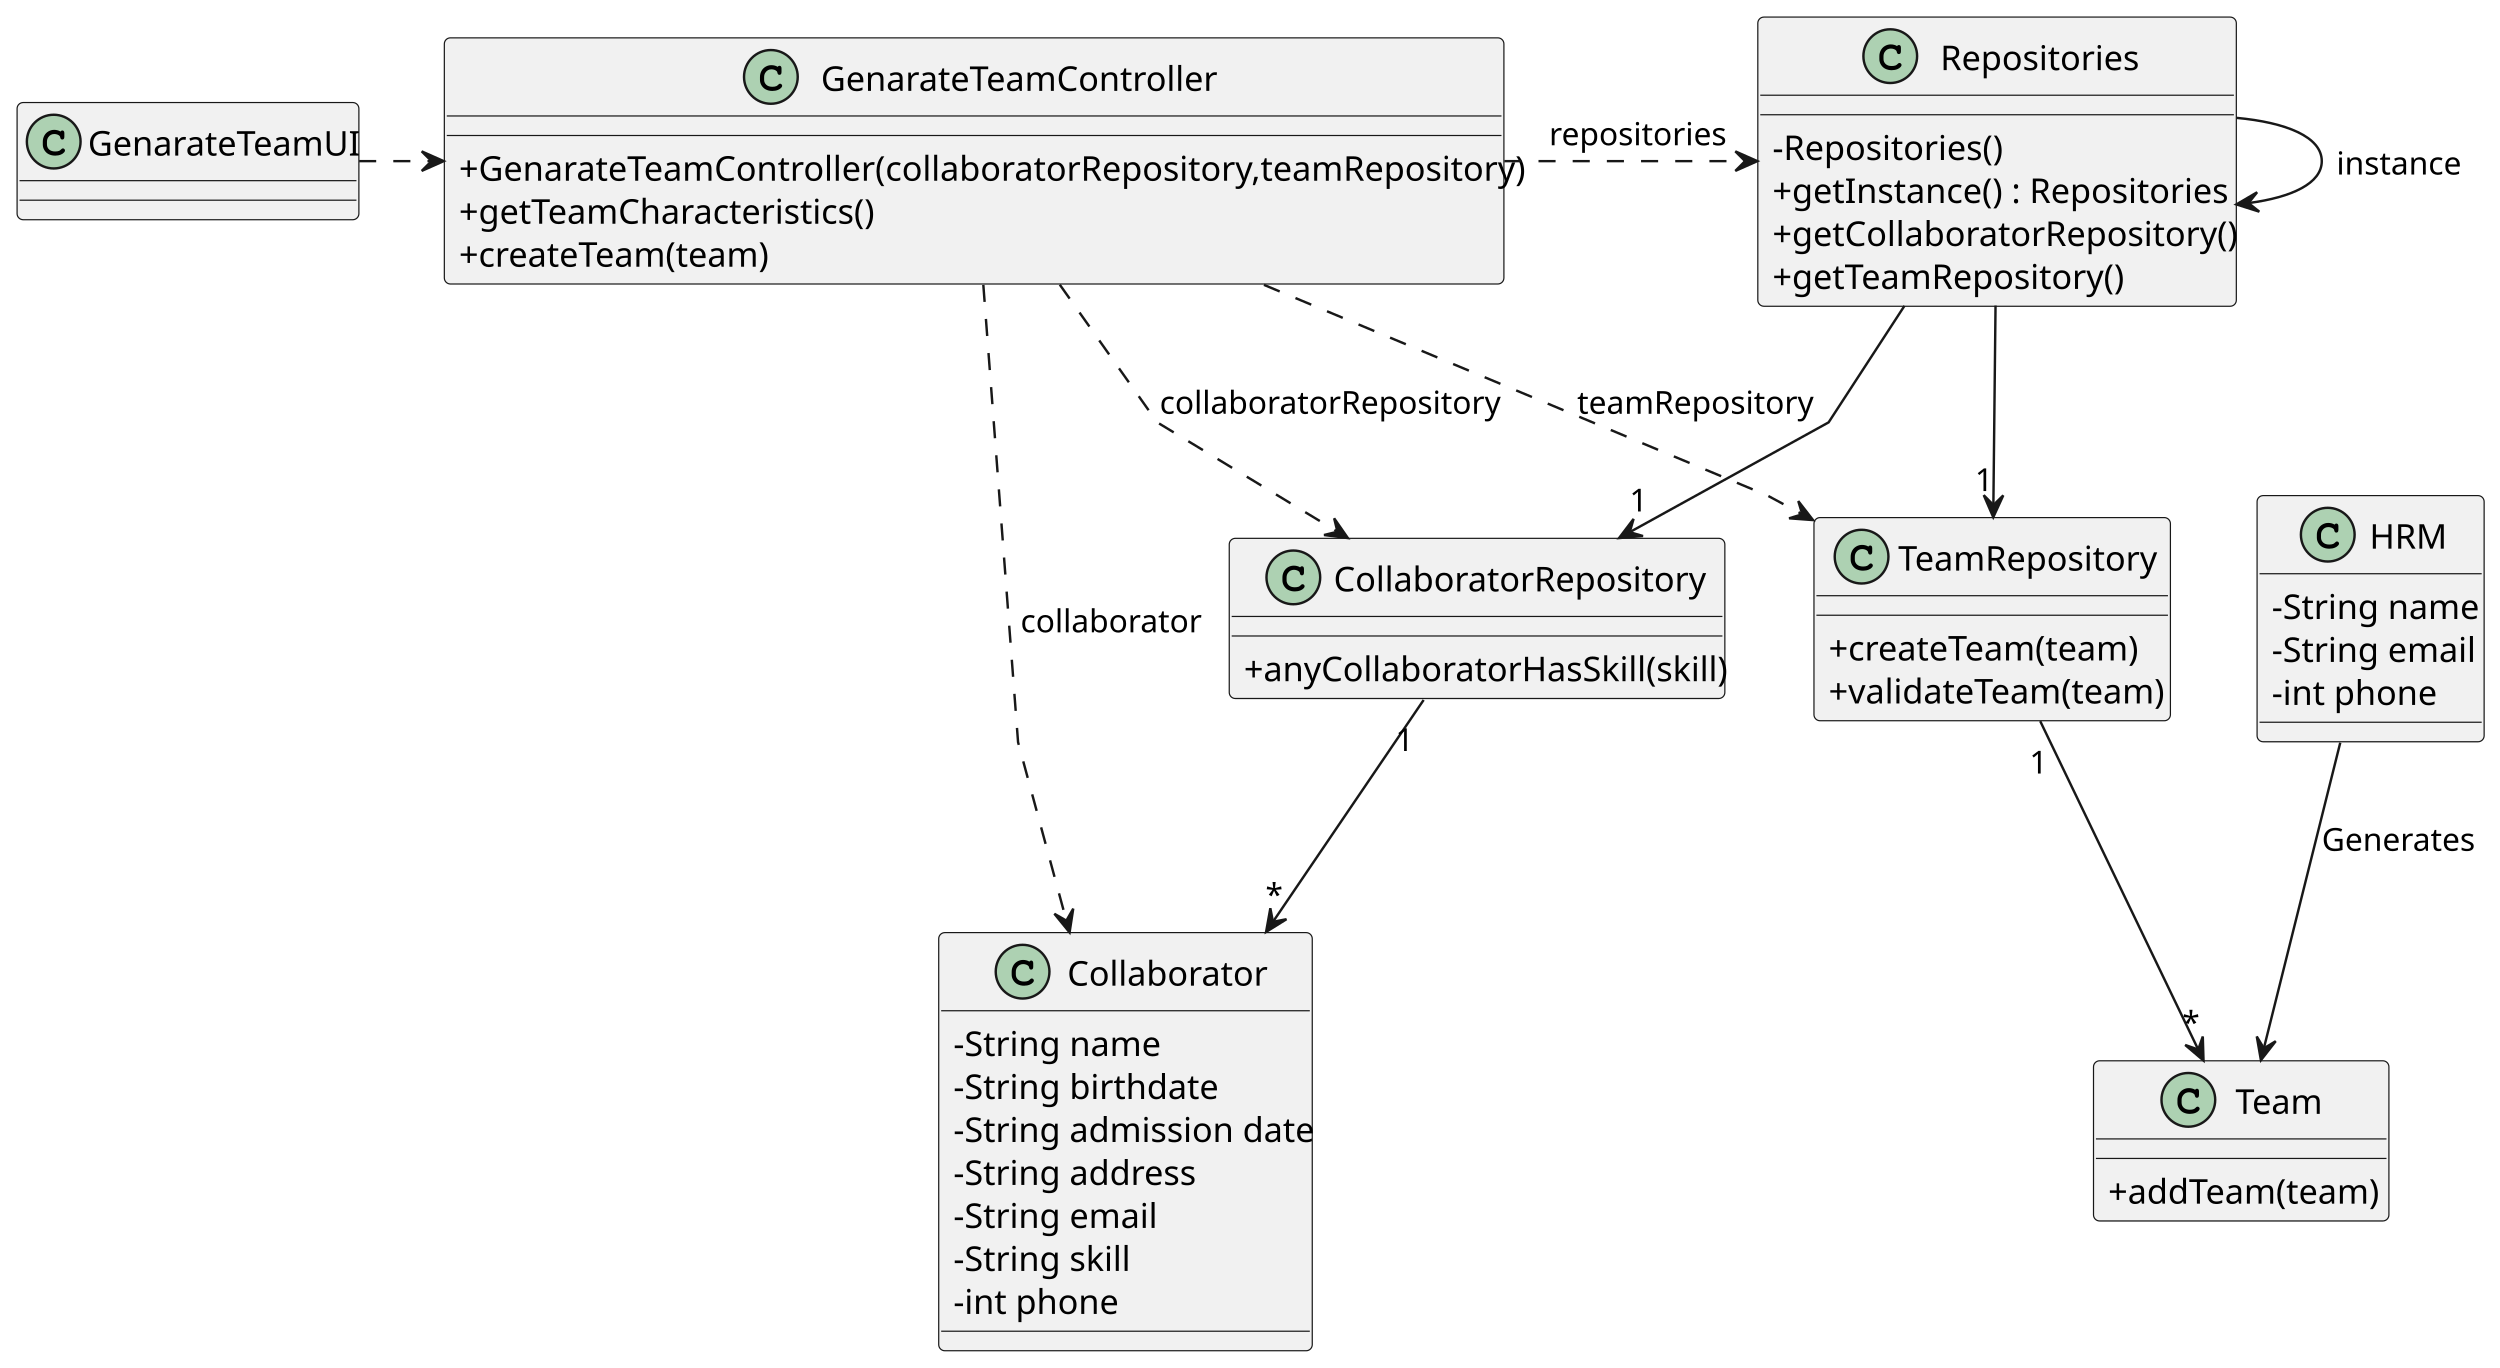
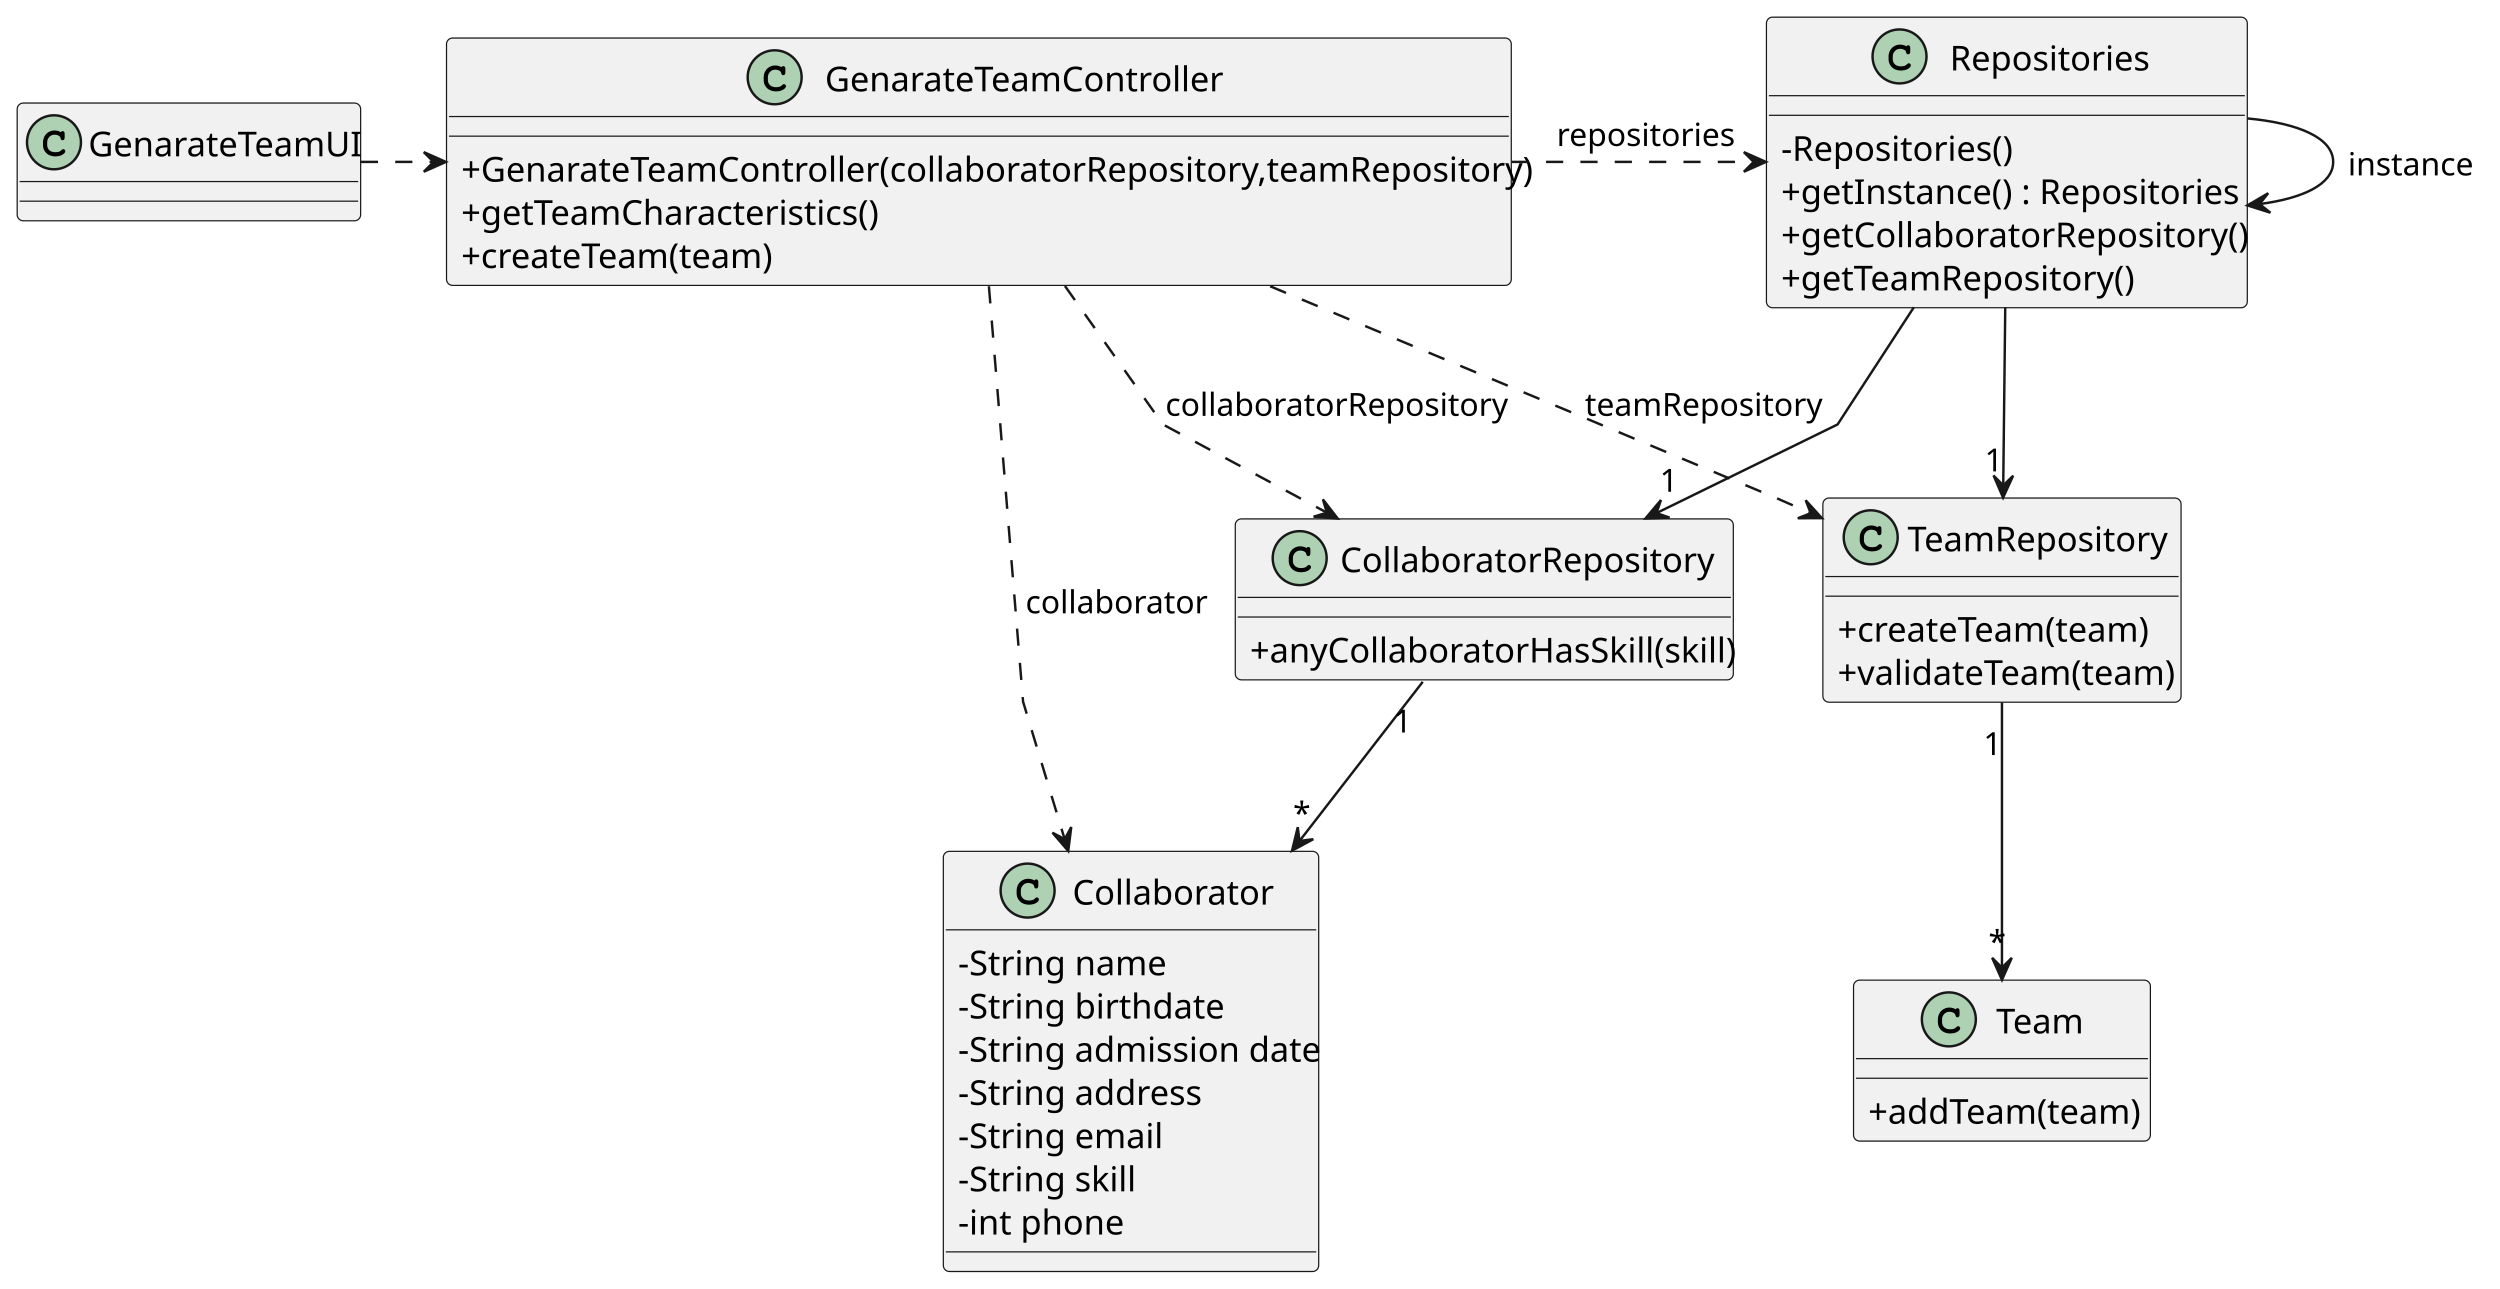
- <svg xmlns="http://www.w3.org/2000/svg" contentStyleType="text/css" height="560px" preserveAspectRatio="none" style="width:1024px;height:560px;background:#FFFFFF;" version="1.1" viewBox="0 0 1024 560" width="1024px" zoomAndPan="magnify">
+ <svg xmlns="http://www.w3.org/2000/svg" contentStyleType="text/css" height="525px" preserveAspectRatio="none" style="width:1019px;height:525px;background:#FFFFFF;" version="1.1" viewBox="0 0 1019 525" width="1019px" zoomAndPan="magnify">
  <defs />
  <g>
    <g id="elem_GenarateTeamUI">
      <rect codeLine="10" fill="#F1F1F1" height="48" id="GenarateTeamUI" rx="2.5" ry="2.5" style="stroke:#181818;stroke-width:0.5;" width="140" x="7" y="42" />
      <ellipse cx="22" cy="58" fill="#ADD1B2" rx="11" ry="11" style="stroke:#181818;stroke-width:1.0;" />
      <path d="M24.766,53.875 Q24.922,53.656 25.109,53.547 Q25.297,53.438 25.516,53.438 Q25.891,53.438 26.125,53.703 Q26.359,53.953 26.359,54.562 L26.359,56.016 Q26.359,56.625 26.125,56.891 Q25.891,57.156 25.516,57.156 Q25.172,57.156 24.969,56.953 Q24.766,56.766 24.656,56.25 Q24.609,55.891 24.422,55.703 Q24.094,55.328 23.484,55.109 Q22.875,54.891 22.25,54.891 Q21.484,54.891 20.844,55.219 Q20.219,55.547 19.719,56.297 Q19.234,57.047 19.234,58.078 L19.234,59.172 Q19.234,60.406 20.125,61.234 Q21.016,62.047 22.609,62.047 Q23.547,62.047 24.203,61.797 Q24.594,61.641 25.016,61.203 Q25.281,60.938 25.422,60.859 Q25.578,60.781 25.781,60.781 Q26.109,60.781 26.359,61.047 Q26.625,61.297 26.625,61.641 Q26.625,61.984 26.281,62.391 Q25.781,62.969 24.984,63.297 Q23.906,63.75 22.609,63.75 Q21.094,63.75 19.891,63.125 Q18.906,62.625 18.219,61.562 Q17.531,60.484 17.531,59.203 L17.531,58.047 Q17.531,56.719 18.141,55.578 Q18.766,54.422 19.859,53.812 Q20.953,53.188 22.188,53.188 Q22.922,53.188 23.562,53.359 Q24.219,53.516 24.766,53.875 Z " fill="#000000" />
      <text fill="#000000" font-family="sans-serif" font-size="14" lengthAdjust="spacing" textLength="108" x="36" y="63.728">GenarateTeamUI</text>
      <line style="stroke:#181818;stroke-width:0.5;" x1="8" x2="146" y1="74" y2="74" />
      <line style="stroke:#181818;stroke-width:0.5;" x1="8" x2="146" y1="82" y2="82" />
    </g>
    <g id="elem_GenarateTeamController">
      <rect codeLine="13" fill="#F1F1F1" height="100.828" id="GenarateTeamController" rx="2.5" ry="2.5" style="stroke:#181818;stroke-width:0.5;" width="434" x="182" y="15.5" />
      <ellipse cx="315.75" cy="31.5" fill="#ADD1B2" rx="11" ry="11" style="stroke:#181818;stroke-width:1.0;" />
      <path d="M318.516,27.375 Q318.672,27.156 318.859,27.047 Q319.047,26.938 319.266,26.938 Q319.641,26.938 319.875,27.203 Q320.109,27.453 320.109,28.062 L320.109,29.516 Q320.109,30.125 319.875,30.391 Q319.641,30.656 319.266,30.656 Q318.922,30.656 318.719,30.453 Q318.516,30.266 318.406,29.75 Q318.359,29.391 318.172,29.203 Q317.844,28.828 317.234,28.609 Q316.625,28.391 316,28.391 Q315.234,28.391 314.594,28.719 Q313.969,29.047 313.469,29.797 Q312.984,30.547 312.984,31.578 L312.984,32.672 Q312.984,33.906 313.875,34.734 Q314.766,35.547 316.359,35.547 Q317.297,35.547 317.953,35.297 Q318.344,35.141 318.766,34.703 Q319.031,34.438 319.172,34.359 Q319.328,34.281 319.531,34.281 Q319.859,34.281 320.109,34.547 Q320.375,34.797 320.375,35.141 Q320.375,35.484 320.031,35.891 Q319.531,36.469 318.734,36.797 Q317.656,37.25 316.359,37.25 Q314.844,37.25 313.641,36.625 Q312.656,36.125 311.969,35.062 Q311.281,33.984 311.281,32.703 L311.281,31.547 Q311.281,30.219 311.891,29.078 Q312.516,27.922 313.609,27.312 Q314.703,26.688 315.938,26.688 Q316.672,26.688 317.312,26.859 Q317.969,27.016 318.516,27.375 Z " fill="#000000" />
      <text fill="#000000" font-family="sans-serif" font-size="14" lengthAdjust="spacing" textLength="158" x="336.25" y="37.228">GenarateTeamController</text>
      <line style="stroke:#181818;stroke-width:0.5;" x1="183" x2="615" y1="47.5" y2="47.5" />
      <line style="stroke:#181818;stroke-width:0.5;" x1="183" x2="615" y1="55.5" y2="55.5" />
      <text fill="#000000" font-family="sans-serif" font-size="14" lengthAdjust="spacing" textLength="422" x="188" y="74.033">+GenarateTeamController(collaboratorRepository,teamRepository)</text>
      <text fill="#000000" font-family="sans-serif" font-size="14" lengthAdjust="spacing" textLength="168" x="188" y="91.643">+getTeamCharacteristics()</text>
      <text fill="#000000" font-family="sans-serif" font-size="14" lengthAdjust="spacing" textLength="125" x="188" y="109.252">+createTeam(team)</text>
    </g>
    <g id="elem_Repositories">
      <rect codeLine="20" fill="#F1F1F1" height="118.438" id="Repositories" rx="2.5" ry="2.5" style="stroke:#181818;stroke-width:0.5;" width="196" x="720" y="7" />
      <ellipse cx="774.25" cy="23" fill="#ADD1B2" rx="11" ry="11" style="stroke:#181818;stroke-width:1.0;" />
      <path d="M777.016,18.875 Q777.172,18.656 777.359,18.547 Q777.547,18.438 777.766,18.438 Q778.141,18.438 778.375,18.703 Q778.609,18.953 778.609,19.562 L778.609,21.016 Q778.609,21.625 778.375,21.891 Q778.141,22.156 777.766,22.156 Q777.422,22.156 777.219,21.953 Q777.016,21.766 776.906,21.25 Q776.859,20.891 776.672,20.703 Q776.344,20.328 775.734,20.109 Q775.125,19.891 774.5,19.891 Q773.734,19.891 773.094,20.219 Q772.469,20.547 771.969,21.297 Q771.484,22.047 771.484,23.078 L771.484,24.172 Q771.484,25.406 772.375,26.234 Q773.266,27.047 774.859,27.047 Q775.797,27.047 776.453,26.797 Q776.844,26.641 777.266,26.203 Q777.531,25.938 777.672,25.859 Q777.828,25.781 778.031,25.781 Q778.359,25.781 778.609,26.047 Q778.875,26.297 778.875,26.641 Q778.875,26.984 778.531,27.391 Q778.031,27.969 777.234,28.297 Q776.156,28.75 774.859,28.75 Q773.344,28.75 772.141,28.125 Q771.156,27.625 770.469,26.562 Q769.781,25.484 769.781,24.203 L769.781,23.047 Q769.781,21.719 770.391,20.578 Q771.016,19.422 772.109,18.812 Q773.203,18.188 774.438,18.188 Q775.172,18.188 775.812,18.359 Q776.469,18.516 777.016,18.875 Z " fill="#000000" />
      <text fill="#000000" font-family="sans-serif" font-size="14" lengthAdjust="spacing" textLength="79" x="794.75" y="28.729">Repositories</text>
      <line style="stroke:#181818;stroke-width:0.5;" x1="721" x2="915" y1="39" y2="39" />
      <line style="stroke:#181818;stroke-width:0.5;" x1="721" x2="915" y1="47" y2="47" />
      <text fill="#000000" font-family="sans-serif" font-size="14" lengthAdjust="spacing" textLength="94" x="726" y="65.533">-Repositories()</text>
      <text fill="#000000" font-family="sans-serif" font-size="14" lengthAdjust="spacing" textLength="182" x="726" y="83.143">+getInstance() : Repositories</text>
      <text fill="#000000" font-family="sans-serif" font-size="14" lengthAdjust="spacing" textLength="184" x="726" y="100.752">+getCollaboratorRepository()</text>
      <text fill="#000000" font-family="sans-serif" font-size="14" lengthAdjust="spacing" textLength="142" x="726" y="118.361">+getTeamRepository()</text>
    </g>
    <g id="elem_CollaboratorRepository">
-       <rect codeLine="27" fill="#F1F1F1" height="65.609" id="CollaboratorRepository" rx="2.5" ry="2.5" style="stroke:#181818;stroke-width:0.5;" width="203" x="503.5" y="220.5" />
-       <ellipse cx="529.75" cy="236.5" fill="#ADD1B2" rx="11" ry="11" style="stroke:#181818;stroke-width:1.0;" />
-       <path d="M532.516,232.375 Q532.672,232.156 532.859,232.047 Q533.047,231.938 533.266,231.938 Q533.641,231.938 533.875,232.203 Q534.109,232.453 534.109,233.062 L534.109,234.516 Q534.109,235.125 533.875,235.391 Q533.641,235.656 533.266,235.656 Q532.922,235.656 532.719,235.453 Q532.516,235.266 532.406,234.75 Q532.359,234.391 532.172,234.203 Q531.844,233.828 531.234,233.609 Q530.625,233.391 530,233.391 Q529.234,233.391 528.594,233.719 Q527.969,234.047 527.469,234.797 Q526.984,235.547 526.984,236.578 L526.984,237.672 Q526.984,238.906 527.875,239.734 Q528.766,240.547 530.359,240.547 Q531.297,240.547 531.953,240.297 Q532.344,240.141 532.766,239.703 Q533.031,239.438 533.172,239.359 Q533.328,239.281 533.531,239.281 Q533.859,239.281 534.109,239.547 Q534.375,239.797 534.375,240.141 Q534.375,240.484 534.031,240.891 Q533.531,241.469 532.734,241.797 Q531.656,242.25 530.359,242.25 Q528.844,242.25 527.641,241.625 Q526.656,241.125 525.969,240.062 Q525.281,238.984 525.281,237.703 L525.281,236.547 Q525.281,235.219 525.891,234.078 Q526.516,232.922 527.609,232.312 Q528.703,231.688 529.938,231.688 Q530.672,231.688 531.312,231.859 Q531.969,232.016 532.516,232.375 Z " fill="#000000" />
-       <text fill="#000000" font-family="sans-serif" font-size="14" lengthAdjust="spacing" textLength="146" x="546.25" y="242.228">CollaboratorRepository</text>
-       <line style="stroke:#181818;stroke-width:0.5;" x1="504.5" x2="705.5" y1="252.5" y2="252.5" />
-       <line style="stroke:#181818;stroke-width:0.5;" x1="504.5" x2="705.5" y1="260.5" y2="260.5" />
-       <text fill="#000000" font-family="sans-serif" font-size="14" lengthAdjust="spacing" textLength="191" x="509.5" y="279.033">+anyCollaboratorHasSkill(skill)</text>
+       <rect codeLine="27" fill="#F1F1F1" height="65.609" id="CollaboratorRepository" rx="2.5" ry="2.5" style="stroke:#181818;stroke-width:0.5;" width="203" x="503.5" y="211.5" />
+       <ellipse cx="529.75" cy="227.5" fill="#ADD1B2" rx="11" ry="11" style="stroke:#181818;stroke-width:1.0;" />
+       <path d="M532.516,223.375 Q532.672,223.156 532.859,223.047 Q533.047,222.938 533.266,222.938 Q533.641,222.938 533.875,223.203 Q534.109,223.453 534.109,224.062 L534.109,225.516 Q534.109,226.125 533.875,226.391 Q533.641,226.656 533.266,226.656 Q532.922,226.656 532.719,226.453 Q532.516,226.266 532.406,225.75 Q532.359,225.391 532.172,225.203 Q531.844,224.828 531.234,224.609 Q530.625,224.391 530,224.391 Q529.234,224.391 528.594,224.719 Q527.969,225.047 527.469,225.797 Q526.984,226.547 526.984,227.578 L526.984,228.672 Q526.984,229.906 527.875,230.734 Q528.766,231.547 530.359,231.547 Q531.297,231.547 531.953,231.297 Q532.344,231.141 532.766,230.703 Q533.031,230.438 533.172,230.359 Q533.328,230.281 533.531,230.281 Q533.859,230.281 534.109,230.547 Q534.375,230.797 534.375,231.141 Q534.375,231.484 534.031,231.891 Q533.531,232.469 532.734,232.797 Q531.656,233.25 530.359,233.25 Q528.844,233.25 527.641,232.625 Q526.656,232.125 525.969,231.062 Q525.281,229.984 525.281,228.703 L525.281,227.547 Q525.281,226.219 525.891,225.078 Q526.516,223.922 527.609,223.312 Q528.703,222.688 529.938,222.688 Q530.672,222.688 531.312,222.859 Q531.969,223.016 532.516,223.375 Z " fill="#000000" />
+       <text fill="#000000" font-family="sans-serif" font-size="14" lengthAdjust="spacing" textLength="146" x="546.25" y="233.228">CollaboratorRepository</text>
+       <line style="stroke:#181818;stroke-width:0.5;" x1="504.5" x2="705.5" y1="243.5" y2="243.5" />
+       <line style="stroke:#181818;stroke-width:0.5;" x1="504.5" x2="705.5" y1="251.5" y2="251.5" />
+       <text fill="#000000" font-family="sans-serif" font-size="14" lengthAdjust="spacing" textLength="191" x="509.5" y="270.033">+anyCollaboratorHasSkill(skill)</text>
    </g>
    <g id="elem_TeamRepository">
-       <rect codeLine="31" fill="#F1F1F1" height="83.219" id="TeamRepository" rx="2.5" ry="2.5" style="stroke:#181818;stroke-width:0.5;" width="146" x="743" y="212" />
-       <ellipse cx="762.5" cy="228" fill="#ADD1B2" rx="11" ry="11" style="stroke:#181818;stroke-width:1.0;" />
-       <path d="M765.266,223.875 Q765.422,223.656 765.609,223.547 Q765.797,223.438 766.016,223.438 Q766.391,223.438 766.625,223.703 Q766.859,223.953 766.859,224.562 L766.859,226.016 Q766.859,226.625 766.625,226.891 Q766.391,227.156 766.016,227.156 Q765.672,227.156 765.469,226.953 Q765.266,226.766 765.156,226.25 Q765.109,225.891 764.922,225.703 Q764.594,225.328 763.984,225.109 Q763.375,224.891 762.75,224.891 Q761.984,224.891 761.344,225.219 Q760.719,225.547 760.219,226.297 Q759.734,227.047 759.734,228.078 L759.734,229.172 Q759.734,230.406 760.625,231.234 Q761.516,232.047 763.109,232.047 Q764.047,232.047 764.703,231.797 Q765.094,231.641 765.516,231.203 Q765.781,230.938 765.922,230.859 Q766.078,230.781 766.281,230.781 Q766.609,230.781 766.859,231.047 Q767.125,231.297 767.125,231.641 Q767.125,231.984 766.781,232.391 Q766.281,232.969 765.484,233.297 Q764.406,233.75 763.109,233.75 Q761.594,233.75 760.391,233.125 Q759.406,232.625 758.719,231.562 Q758.031,230.484 758.031,229.203 L758.031,228.047 Q758.031,226.719 758.641,225.578 Q759.266,224.422 760.359,223.812 Q761.453,223.188 762.688,223.188 Q763.422,223.188 764.062,223.359 Q764.719,223.516 765.266,223.875 Z " fill="#000000" />
-       <text fill="#000000" font-family="sans-serif" font-size="14" lengthAdjust="spacing" textLength="104" x="777.5" y="233.728">TeamRepository</text>
-       <line style="stroke:#181818;stroke-width:0.5;" x1="744" x2="888" y1="244" y2="244" />
-       <line style="stroke:#181818;stroke-width:0.5;" x1="744" x2="888" y1="252" y2="252" />
-       <text fill="#000000" font-family="sans-serif" font-size="14" lengthAdjust="spacing" textLength="125" x="749" y="270.533">+createTeam(team)</text>
-       <text fill="#000000" font-family="sans-serif" font-size="14" lengthAdjust="spacing" textLength="134" x="749" y="288.143">+validateTeam(team)</text>
+       <rect codeLine="31" fill="#F1F1F1" height="83.219" id="TeamRepository" rx="2.5" ry="2.5" style="stroke:#181818;stroke-width:0.5;" width="146" x="743" y="203" />
+       <ellipse cx="762.5" cy="219" fill="#ADD1B2" rx="11" ry="11" style="stroke:#181818;stroke-width:1.0;" />
+       <path d="M765.266,214.875 Q765.422,214.656 765.609,214.547 Q765.797,214.438 766.016,214.438 Q766.391,214.438 766.625,214.703 Q766.859,214.953 766.859,215.562 L766.859,217.016 Q766.859,217.625 766.625,217.891 Q766.391,218.156 766.016,218.156 Q765.672,218.156 765.469,217.953 Q765.266,217.766 765.156,217.25 Q765.109,216.891 764.922,216.703 Q764.594,216.328 763.984,216.109 Q763.375,215.891 762.75,215.891 Q761.984,215.891 761.344,216.219 Q760.719,216.547 760.219,217.297 Q759.734,218.047 759.734,219.078 L759.734,220.172 Q759.734,221.406 760.625,222.234 Q761.516,223.047 763.109,223.047 Q764.047,223.047 764.703,222.797 Q765.094,222.641 765.516,222.203 Q765.781,221.938 765.922,221.859 Q766.078,221.781 766.281,221.781 Q766.609,221.781 766.859,222.047 Q767.125,222.297 767.125,222.641 Q767.125,222.984 766.781,223.391 Q766.281,223.969 765.484,224.297 Q764.406,224.75 763.109,224.75 Q761.594,224.75 760.391,224.125 Q759.406,223.625 758.719,222.562 Q758.031,221.484 758.031,220.203 L758.031,219.047 Q758.031,217.719 758.641,216.578 Q759.266,215.422 760.359,214.812 Q761.453,214.188 762.688,214.188 Q763.422,214.188 764.062,214.359 Q764.719,214.516 765.266,214.875 Z " fill="#000000" />
+       <text fill="#000000" font-family="sans-serif" font-size="14" lengthAdjust="spacing" textLength="104" x="777.5" y="224.728">TeamRepository</text>
+       <line style="stroke:#181818;stroke-width:0.5;" x1="744" x2="888" y1="235" y2="235" />
+       <line style="stroke:#181818;stroke-width:0.5;" x1="744" x2="888" y1="243" y2="243" />
+       <text fill="#000000" font-family="sans-serif" font-size="14" lengthAdjust="spacing" textLength="125" x="749" y="261.533">+createTeam(team)</text>
+       <text fill="#000000" font-family="sans-serif" font-size="14" lengthAdjust="spacing" textLength="134" x="749" y="279.143">+validateTeam(team)</text>
    </g>
    <g id="elem_Collaborator">
-       <rect codeLine="36" fill="#F1F1F1" height="171.266" id="Collaborator" rx="2.5" ry="2.5" style="stroke:#181818;stroke-width:0.5;" width="153" x="384.5" y="382" />
-       <ellipse cx="418.85" cy="398" fill="#ADD1B2" rx="11" ry="11" style="stroke:#181818;stroke-width:1.0;" />
-       <path d="M421.616,393.875 Q421.772,393.656 421.959,393.547 Q422.147,393.438 422.366,393.438 Q422.741,393.438 422.975,393.703 Q423.209,393.953 423.209,394.562 L423.209,396.016 Q423.209,396.625 422.975,396.891 Q422.741,397.156 422.366,397.156 Q422.022,397.156 421.819,396.953 Q421.616,396.766 421.506,396.25 Q421.459,395.891 421.272,395.703 Q420.944,395.328 420.334,395.109 Q419.725,394.891 419.1,394.891 Q418.334,394.891 417.694,395.219 Q417.069,395.547 416.569,396.297 Q416.084,397.047 416.084,398.078 L416.084,399.172 Q416.084,400.406 416.975,401.234 Q417.866,402.047 419.459,402.047 Q420.397,402.047 421.053,401.797 Q421.444,401.641 421.866,401.203 Q422.131,400.938 422.272,400.859 Q422.428,400.781 422.631,400.781 Q422.959,400.781 423.209,401.047 Q423.475,401.297 423.475,401.641 Q423.475,401.984 423.131,402.391 Q422.631,402.969 421.834,403.297 Q420.756,403.75 419.459,403.75 Q417.944,403.75 416.741,403.125 Q415.756,402.625 415.069,401.562 Q414.381,400.484 414.381,399.203 L414.381,398.047 Q414.381,396.719 414.991,395.578 Q415.616,394.422 416.709,393.812 Q417.803,393.188 419.038,393.188 Q419.772,393.188 420.413,393.359 Q421.069,393.516 421.616,393.875 Z " fill="#000000" />
-       <text fill="#000000" font-family="sans-serif" font-size="14" lengthAdjust="spacing" textLength="78" x="437.15" y="403.728">Collaborator</text>
-       <line style="stroke:#181818;stroke-width:0.5;" x1="385.5" x2="536.5" y1="414" y2="414" />
-       <text fill="#000000" font-family="sans-serif" font-size="14" lengthAdjust="spacing" textLength="81" x="390.5" y="432.533">-String name</text>
-       <text fill="#000000" font-family="sans-serif" font-size="14" lengthAdjust="spacing" textLength="102" x="390.5" y="450.143">-String birthdate</text>
-       <text fill="#000000" font-family="sans-serif" font-size="14" lengthAdjust="spacing" textLength="141" x="390.5" y="467.752">-String admission date</text>
-       <text fill="#000000" font-family="sans-serif" font-size="14" lengthAdjust="spacing" textLength="97" x="390.5" y="485.361">-String address</text>
-       <text fill="#000000" font-family="sans-serif" font-size="14" lengthAdjust="spacing" textLength="79" x="390.5" y="502.971">-String email</text>
-       <text fill="#000000" font-family="sans-serif" font-size="14" lengthAdjust="spacing" textLength="69" x="390.5" y="520.58">-String skill</text>
-       <text fill="#000000" font-family="sans-serif" font-size="14" lengthAdjust="spacing" textLength="64" x="390.5" y="538.189">-int phone</text>
-       <line style="stroke:#181818;stroke-width:0.5;" x1="385.5" x2="536.5" y1="545.266" y2="545.266" />
+       <rect codeLine="36" fill="#F1F1F1" height="171.266" id="Collaborator" rx="2.5" ry="2.5" style="stroke:#181818;stroke-width:0.5;" width="153" x="384.5" y="347" />
+       <ellipse cx="418.85" cy="363" fill="#ADD1B2" rx="11" ry="11" style="stroke:#181818;stroke-width:1.0;" />
+       <path d="M421.616,358.875 Q421.772,358.656 421.959,358.547 Q422.147,358.438 422.366,358.438 Q422.741,358.438 422.975,358.703 Q423.209,358.953 423.209,359.562 L423.209,361.016 Q423.209,361.625 422.975,361.891 Q422.741,362.156 422.366,362.156 Q422.022,362.156 421.819,361.953 Q421.616,361.766 421.506,361.25 Q421.459,360.891 421.272,360.703 Q420.944,360.328 420.334,360.109 Q419.725,359.891 419.1,359.891 Q418.334,359.891 417.694,360.219 Q417.069,360.547 416.569,361.297 Q416.084,362.047 416.084,363.078 L416.084,364.172 Q416.084,365.406 416.975,366.234 Q417.866,367.047 419.459,367.047 Q420.397,367.047 421.053,366.797 Q421.444,366.641 421.866,366.203 Q422.131,365.938 422.272,365.859 Q422.428,365.781 422.631,365.781 Q422.959,365.781 423.209,366.047 Q423.475,366.297 423.475,366.641 Q423.475,366.984 423.131,367.391 Q422.631,367.969 421.834,368.297 Q420.756,368.75 419.459,368.75 Q417.944,368.75 416.741,368.125 Q415.756,367.625 415.069,366.562 Q414.381,365.484 414.381,364.203 L414.381,363.047 Q414.381,361.719 414.991,360.578 Q415.616,359.422 416.709,358.812 Q417.803,358.188 419.038,358.188 Q419.772,358.188 420.413,358.359 Q421.069,358.516 421.616,358.875 Z " fill="#000000" />
+       <text fill="#000000" font-family="sans-serif" font-size="14" lengthAdjust="spacing" textLength="78" x="437.15" y="368.728">Collaborator</text>
+       <line style="stroke:#181818;stroke-width:0.5;" x1="385.5" x2="536.5" y1="379" y2="379" />
+       <text fill="#000000" font-family="sans-serif" font-size="14" lengthAdjust="spacing" textLength="81" x="390.5" y="397.533">-String name</text>
+       <text fill="#000000" font-family="sans-serif" font-size="14" lengthAdjust="spacing" textLength="102" x="390.5" y="415.143">-String birthdate</text>
+       <text fill="#000000" font-family="sans-serif" font-size="14" lengthAdjust="spacing" textLength="141" x="390.5" y="432.752">-String admission date</text>
+       <text fill="#000000" font-family="sans-serif" font-size="14" lengthAdjust="spacing" textLength="97" x="390.5" y="450.361">-String address</text>
+       <text fill="#000000" font-family="sans-serif" font-size="14" lengthAdjust="spacing" textLength="79" x="390.5" y="467.971">-String email</text>
+       <text fill="#000000" font-family="sans-serif" font-size="14" lengthAdjust="spacing" textLength="69" x="390.5" y="485.58">-String skill</text>
+       <text fill="#000000" font-family="sans-serif" font-size="14" lengthAdjust="spacing" textLength="64" x="390.5" y="503.19">-int phone</text>
+       <line style="stroke:#181818;stroke-width:0.5;" x1="385.5" x2="536.5" y1="510.266" y2="510.266" />
    </g>
    <g id="elem_Team">
-       <rect codeLine="47" fill="#F1F1F1" height="65.609" id="Team" rx="2.5" ry="2.5" style="stroke:#181818;stroke-width:0.5;" width="121" x="857.5" y="434.5" />
-       <ellipse cx="896.35" cy="450.5" fill="#ADD1B2" rx="11" ry="11" style="stroke:#181818;stroke-width:1.0;" />
-       <path d="M899.116,446.375 Q899.272,446.156 899.459,446.047 Q899.647,445.938 899.866,445.938 Q900.241,445.938 900.475,446.203 Q900.709,446.453 900.709,447.062 L900.709,448.516 Q900.709,449.125 900.475,449.391 Q900.241,449.656 899.866,449.656 Q899.522,449.656 899.319,449.453 Q899.116,449.266 899.006,448.75 Q898.959,448.391 898.772,448.203 Q898.444,447.828 897.834,447.609 Q897.225,447.391 896.6,447.391 Q895.834,447.391 895.194,447.719 Q894.569,448.047 894.069,448.797 Q893.584,449.547 893.584,450.578 L893.584,451.672 Q893.584,452.906 894.475,453.734 Q895.366,454.547 896.959,454.547 Q897.897,454.547 898.553,454.297 Q898.944,454.141 899.366,453.703 Q899.631,453.438 899.772,453.359 Q899.928,453.281 900.131,453.281 Q900.459,453.281 900.709,453.547 Q900.975,453.797 900.975,454.141 Q900.975,454.484 900.631,454.891 Q900.131,455.469 899.334,455.797 Q898.256,456.25 896.959,456.25 Q895.444,456.25 894.241,455.625 Q893.256,455.125 892.569,454.062 Q891.881,452.984 891.881,451.703 L891.881,450.547 Q891.881,449.219 892.491,448.078 Q893.116,446.922 894.209,446.312 Q895.303,445.688 896.538,445.688 Q897.272,445.688 897.913,445.859 Q898.569,446.016 899.116,446.375 Z " fill="#000000" />
-       <text fill="#000000" font-family="sans-serif" font-size="14" lengthAdjust="spacing" textLength="36" x="915.65" y="456.228">Team</text>
-       <line style="stroke:#181818;stroke-width:0.5;" x1="858.5" x2="977.5" y1="466.5" y2="466.5" />
-       <line style="stroke:#181818;stroke-width:0.5;" x1="858.5" x2="977.5" y1="474.5" y2="474.5" />
-       <text fill="#000000" font-family="sans-serif" font-size="14" lengthAdjust="spacing" textLength="109" x="863.5" y="493.033">+addTeam(team)</text>
-     </g>
-     <g id="elem_HRM">
-       <rect codeLine="52" fill="#F1F1F1" height="100.828" id="HRM" rx="2.5" ry="2.5" style="stroke:#181818;stroke-width:0.5;" width="93" x="924.5" y="203" />
-       <ellipse cx="953.45" cy="219" fill="#ADD1B2" rx="11" ry="11" style="stroke:#181818;stroke-width:1.0;" />
-       <path d="M956.216,214.875 Q956.372,214.656 956.559,214.547 Q956.747,214.438 956.966,214.438 Q957.341,214.438 957.575,214.703 Q957.809,214.953 957.809,215.562 L957.809,217.016 Q957.809,217.625 957.575,217.891 Q957.341,218.156 956.966,218.156 Q956.622,218.156 956.419,217.953 Q956.216,217.766 956.106,217.25 Q956.059,216.891 955.872,216.703 Q955.544,216.328 954.934,216.109 Q954.325,215.891 953.7,215.891 Q952.934,215.891 952.294,216.219 Q951.669,216.547 951.169,217.297 Q950.684,218.047 950.684,219.078 L950.684,220.172 Q950.684,221.406 951.575,222.234 Q952.466,223.047 954.059,223.047 Q954.997,223.047 955.653,222.797 Q956.044,222.641 956.466,222.203 Q956.731,221.938 956.872,221.859 Q957.028,221.781 957.231,221.781 Q957.559,221.781 957.809,222.047 Q958.075,222.297 958.075,222.641 Q958.075,222.984 957.731,223.391 Q957.231,223.969 956.434,224.297 Q955.356,224.75 954.059,224.75 Q952.544,224.75 951.341,224.125 Q950.356,223.625 949.669,222.562 Q948.981,221.484 948.981,220.203 L948.981,219.047 Q948.981,217.719 949.591,216.578 Q950.216,215.422 951.309,214.812 Q952.403,214.188 953.638,214.188 Q954.372,214.188 955.013,214.359 Q955.669,214.516 956.216,214.875 Z " fill="#000000" />
-       <text fill="#000000" font-family="sans-serif" font-size="14" lengthAdjust="spacing" textLength="30" x="970.55" y="224.728">HRM</text>
-       <line style="stroke:#181818;stroke-width:0.5;" x1="925.5" x2="1016.5" y1="235" y2="235" />
-       <text fill="#000000" font-family="sans-serif" font-size="14" lengthAdjust="spacing" textLength="81" x="930.5" y="253.533">-String name</text>
-       <text fill="#000000" font-family="sans-serif" font-size="14" lengthAdjust="spacing" textLength="79" x="930.5" y="271.143">-String email</text>
-       <text fill="#000000" font-family="sans-serif" font-size="14" lengthAdjust="spacing" textLength="64" x="930.5" y="288.752">-int phone</text>
-       <line style="stroke:#181818;stroke-width:0.5;" x1="925.5" x2="1016.5" y1="295.828" y2="295.828" />
+       <rect codeLine="47" fill="#F1F1F1" height="65.609" id="Team" rx="2.5" ry="2.5" style="stroke:#181818;stroke-width:0.5;" width="121" x="755.5" y="399.5" />
+       <ellipse cx="794.35" cy="415.5" fill="#ADD1B2" rx="11" ry="11" style="stroke:#181818;stroke-width:1.0;" />
+       <path d="M797.116,411.375 Q797.272,411.156 797.459,411.047 Q797.647,410.938 797.866,410.938 Q798.241,410.938 798.475,411.203 Q798.709,411.453 798.709,412.062 L798.709,413.516 Q798.709,414.125 798.475,414.391 Q798.241,414.656 797.866,414.656 Q797.522,414.656 797.319,414.453 Q797.116,414.266 797.006,413.75 Q796.959,413.391 796.772,413.203 Q796.444,412.828 795.834,412.609 Q795.225,412.391 794.6,412.391 Q793.834,412.391 793.194,412.719 Q792.569,413.047 792.069,413.797 Q791.584,414.547 791.584,415.578 L791.584,416.672 Q791.584,417.906 792.475,418.734 Q793.366,419.547 794.959,419.547 Q795.897,419.547 796.553,419.297 Q796.944,419.141 797.366,418.703 Q797.631,418.438 797.772,418.359 Q797.928,418.281 798.131,418.281 Q798.459,418.281 798.709,418.547 Q798.975,418.797 798.975,419.141 Q798.975,419.484 798.631,419.891 Q798.131,420.469 797.334,420.797 Q796.256,421.25 794.959,421.25 Q793.444,421.25 792.241,420.625 Q791.256,420.125 790.569,419.062 Q789.881,417.984 789.881,416.703 L789.881,415.547 Q789.881,414.219 790.491,413.078 Q791.116,411.922 792.209,411.312 Q793.303,410.688 794.538,410.688 Q795.272,410.688 795.913,410.859 Q796.569,411.016 797.116,411.375 Z " fill="#000000" />
+       <text fill="#000000" font-family="sans-serif" font-size="14" lengthAdjust="spacing" textLength="36" x="813.65" y="421.228">Team</text>
+       <line style="stroke:#181818;stroke-width:0.5;" x1="756.5" x2="875.5" y1="431.5" y2="431.5" />
+       <line style="stroke:#181818;stroke-width:0.5;" x1="756.5" x2="875.5" y1="439.5" y2="439.5" />
+       <text fill="#000000" font-family="sans-serif" font-size="14" lengthAdjust="spacing" textLength="109" x="761.5" y="458.033">+addTeam(team)</text>
    </g>
    <g id="link_Repositories_Repositories">
-       <path codeLine="67" d="M916.02,48.27 C936.37,50.14 951,56.05 951,66 C951,75.1 938.77,80.82 921.13,83.16 " fill="none" id="Repositories-to-Repositories" style="stroke:#181818;stroke-width:1.0;" />
+       <path codeLine="63" d="M916.02,48.27 C936.37,50.14 951,56.05 951,66 C951,75.1 938.77,80.82 921.13,83.16 " fill="none" id="Repositories-to-Repositories" style="stroke:#181818;stroke-width:1.0;" />
      <polygon fill="#181818" points="916.02,83.73,925.41,86.7,920.989,83.172,924.517,78.75,916.02,83.73" style="stroke:#181818;stroke-width:1.0;" />
      <text fill="#000000" font-family="sans-serif" font-size="13" lengthAdjust="spacing" textLength="49" x="957" y="71.495">instance</text>
    </g>
    <g id="link_GenarateTeamUI_GenarateTeamController">
-       <path codeLine="68" d="M147.09,66 C159.03,66 169.77,66 176.61,66 " fill="none" id="GenarateTeamUI-to-GenarateTeamController" style="stroke:#181818;stroke-width:1.0;stroke-dasharray:7.0,7.0;" />
+       <path codeLine="64" d="M147.09,66 C159.03,66 169.77,66 176.61,66 " fill="none" id="GenarateTeamUI-to-GenarateTeamController" style="stroke:#181818;stroke-width:1.0;stroke-dasharray:7.0,7.0;" />
      <polygon fill="#181818" points="181.73,66,172.73,62,176.73,66,172.73,70,181.73,66" style="stroke:#181818;stroke-width:1.0;" />
    </g>
    <g id="link_GenarateTeamController_Repositories">
-       <path codeLine="69" d="M616.17,66 C650.49,66 684.53,66 714.61,66 " fill="none" id="GenarateTeamController-to-Repositories" style="stroke:#181818;stroke-width:1.0;stroke-dasharray:7.0,7.0;" />
+       <path codeLine="65" d="M616.17,66 C650.49,66 684.53,66 714.61,66 " fill="none" id="GenarateTeamController-to-Repositories" style="stroke:#181818;stroke-width:1.0;stroke-dasharray:7.0,7.0;" />
      <polygon fill="#181818" points="719.79,66,710.79,62,714.79,66,710.79,70,719.79,66" style="stroke:#181818;stroke-width:1.0;" />
      <text fill="#000000" font-family="sans-serif" font-size="13" lengthAdjust="spacing" textLength="67" x="634.5" y="59.495">repositories</text>
    </g>
    <g id="link_Repositories_CollaboratorRepository">
-       <path codeLine="70" d="M780.07,125.27 C764.04,149.9 749,173 749,173 C749,173 706.63,196.39 667.86,217.79 " fill="none" id="Repositories-to-CollaboratorRepository" style="stroke:#181818;stroke-width:1.0;" />
-       <polygon fill="#181818" points="663.16,220.39,672.973,219.554,667.54,217.979,669.115,212.546,663.16,220.39" style="stroke:#181818;stroke-width:1.0;" />
-       <text fill="#000000" font-family="sans-serif" font-size="13" lengthAdjust="spacing" textLength="7" x="667.434" y="209.483">1</text>
+       <path codeLine="66" d="M780.07,125.27 C764.04,149.9 749,173 749,173 C749,173 712.05,191.09 675.58,208.94 " fill="none" id="Repositories-to-CollaboratorRepository" style="stroke:#181818;stroke-width:1.0;" />
+       <polygon fill="#181818" points="670.68,211.34,680.522,210.981,675.172,209.144,677.009,203.794,670.68,211.34" style="stroke:#181818;stroke-width:1.0;" />
+       <text fill="#000000" font-family="sans-serif" font-size="13" lengthAdjust="spacing" textLength="7" x="676.505" y="200.422">1</text>
    </g>
    <g id="link_GenarateTeamController_Collaborator">
-       <path codeLine="71" d="M402.77,116.68 C408.05,186.18 417,304 417,304 C417,304 426.53,339.2 436.72,376.84 " fill="none" id="GenarateTeamController-to-Collaborator" style="stroke:#181818;stroke-width:1.0;stroke-dasharray:7.0,7.0;" />
-       <polygon fill="#181818" points="438.1,381.92,439.596,372.185,436.787,377.096,431.877,374.286,438.1,381.92" style="stroke:#181818;stroke-width:1.0;" />
-       <text fill="#000000" font-family="sans-serif" font-size="13" lengthAdjust="spacing" textLength="67" x="418" y="258.995">collaborator</text>
+       <path codeLine="67" d="M403.08,116.69 C408.4,181.31 417,286 417,286 C417,286 424.86,312 433.94,342.01 " fill="none" id="GenarateTeamController-to-Collaborator" style="stroke:#181818;stroke-width:1.0;stroke-dasharray:7.0,7.0;" />
+       <polygon fill="#181818" points="435.41,346.86,436.642,337.089,433.967,342.073,428.982,339.398,435.41,346.86" style="stroke:#181818;stroke-width:1.0;" />
+       <text fill="#000000" font-family="sans-serif" font-size="13" lengthAdjust="spacing" textLength="67" x="418" y="249.995">collaborator</text>
    </g>
    <g id="link_GenarateTeamController_TeamRepository">
-       <path codeLine="72" d="M517.71,116.68 C610.55,155.53 724,203 724,203 C724,203 729.68,206.05 738.21,210.65 " fill="none" id="GenarateTeamController-to-TeamRepository" style="stroke:#181818;stroke-width:1.0;stroke-dasharray:7.0,7.0;" />
-       <polygon fill="#181818" points="742.62,213.02,736.576,205.244,738.213,210.659,732.798,212.296,742.62,213.02" style="stroke:#181818;stroke-width:1.0;" />
+       <path codeLine="68" d="M517.71,116.68 C610.55,155.53 724,203 724,203 C724,203 729.47,205.41 737.75,209.05 " fill="none" id="GenarateTeamController-to-TeamRepository" style="stroke:#181818;stroke-width:1.0;stroke-dasharray:7.0,7.0;" />
+       <polygon fill="#181818" points="742.62,211.2,735.997,203.911,738.044,209.184,732.771,211.232,742.62,211.2" style="stroke:#181818;stroke-width:1.0;" />
      <text fill="#000000" font-family="sans-serif" font-size="13" lengthAdjust="spacing" textLength="91" x="646" y="169.495">teamRepository</text>
    </g>
    <g id="link_GenarateTeamController_CollaboratorRepository">
-       <path codeLine="73" d="M434.08,116.59 C453.6,144.17 474,173 474,173 C474,173 512.54,196.39 547.81,217.79 " fill="none" id="GenarateTeamController-to-CollaboratorRepository" style="stroke:#181818;stroke-width:1.0;stroke-dasharray:7.0,7.0;" />
-       <polygon fill="#181818" points="552.09,220.39,546.47,212.302,547.815,217.797,542.321,219.142,552.09,220.39" style="stroke:#181818;stroke-width:1.0;" />
+       <path codeLine="69" d="M434.08,116.59 C453.6,144.17 474,173 474,173 C474,173 507.61,191.09 540.79,208.94 " fill="none" id="GenarateTeamController-to-CollaboratorRepository" style="stroke:#181818;stroke-width:1.0;stroke-dasharray:7.0,7.0;" />
+       <polygon fill="#181818" points="545.25,211.34,539.215,203.557,540.845,208.974,535.429,210.605,545.25,211.34" style="stroke:#181818;stroke-width:1.0;" />
      <text fill="#000000" font-family="sans-serif" font-size="13" lengthAdjust="spacing" textLength="129" x="475" y="169.495">collaboratorRepository</text>
    </g>
    <g id="link_Repositories_TeamRepository">
-       <path codeLine="74" d="M817.37,125.18 C817.09,151.47 816.76,182.08 816.49,206.7 " fill="none" id="Repositories-to-TeamRepository" style="stroke:#181818;stroke-width:1.0;" />
-       <polygon fill="#181818" points="816.44,211.86,820.543,202.906,816.497,206.86,812.543,202.815,816.44,211.86" style="stroke:#181818;stroke-width:1.0;" />
-       <text fill="#000000" font-family="sans-serif" font-size="13" lengthAdjust="spacing" textLength="7" x="808.933" y="201.144">1</text>
+       <path codeLine="70" d="M817.34,125.28 C817.07,148.8 816.77,175.54 816.52,197.63 " fill="none" id="Repositories-to-TeamRepository" style="stroke:#181818;stroke-width:1.0;" />
+       <polygon fill="#181818" points="816.46,202.85,820.563,193.896,816.517,197.85,812.563,193.805,816.46,202.85" style="stroke:#181818;stroke-width:1.0;" />
+       <text fill="#000000" font-family="sans-serif" font-size="13" lengthAdjust="spacing" textLength="7" x="808.957" y="192.133">1</text>
    </g>
    <g id="link_CollaboratorRepository_Collaborator">
-       <path codeLine="75" d="M583.13,286.7 C566.71,310.86 543.4,345.19 521.53,377.39 " fill="none" id="CollaboratorRepository-to-Collaborator" style="stroke:#181818;stroke-width:1.0;" />
-       <polygon fill="#181818" points="518.59,381.71,526.952,376.507,521.396,377.572,520.331,372.016,518.59,381.71" style="stroke:#181818;stroke-width:1.0;" />
-       <text fill="#000000" font-family="sans-serif" font-size="13" lengthAdjust="spacing" textLength="7" x="571.611" y="307.6">1</text>
-       <text fill="#000000" font-family="sans-serif" font-size="13" lengthAdjust="spacing" textLength="5" x="518.324" y="371.149">*</text>
+       <path codeLine="71" d="M579.92,277.9 C565.9,296 547.68,319.53 529.74,342.71 " fill="none" id="CollaboratorRepository-to-Collaborator" style="stroke:#181818;stroke-width:1.0;" />
+       <polygon fill="#181818" points="526.63,346.73,535.298,342.053,529.687,342.773,528.967,337.162,526.63,346.73" style="stroke:#181818;stroke-width:1.0;" />
+       <text fill="#000000" font-family="sans-serif" font-size="13" lengthAdjust="spacing" textLength="7" x="568.008" y="298.575">1</text>
+       <text fill="#000000" font-family="sans-serif" font-size="13" lengthAdjust="spacing" textLength="5" x="527.055" y="336.171">*</text>
    </g>
    <g id="link_TeamRepository_Team">
-       <path codeLine="76" d="M835.67,295.38 C854.34,334.18 882.16,392 900.19,429.48 " fill="none" id="TeamRepository-to-Team" style="stroke:#181818;stroke-width:1.0;" />
-       <polygon fill="#181818" points="902.56,434.4,902.263,424.556,900.393,429.894,895.054,428.023,902.56,434.4" style="stroke:#181818;stroke-width:1.0;" />
-       <text fill="#000000" font-family="sans-serif" font-size="13" lengthAdjust="spacing" textLength="7" x="831.247" y="316.835">1</text>
-       <text fill="#000000" font-family="sans-serif" font-size="13" lengthAdjust="spacing" textLength="5" x="893.86" y="423.495">*</text>
-     </g>
-     <g id="link_HRM_Team">
-       <path codeLine="77" d="M958.57,304.2 C949.01,342.47 936,394.51 927.31,429.24 " fill="none" id="HRM-to-Team" style="stroke:#181818;stroke-width:1.0;" />
-       <polygon fill="#181818" points="926.07,434.24,932.133,426.479,927.283,429.389,924.372,424.539,926.07,434.24" style="stroke:#181818;stroke-width:1.0;" />
-       <text fill="#000000" font-family="sans-serif" font-size="13" lengthAdjust="spacing" textLength="60" x="951" y="348.495">Generates</text>
+       <path codeLine="72" d="M816,286.32 C816,318.46 816,362.91 816,394.13 " fill="none" id="TeamRepository-to-Team" style="stroke:#181818;stroke-width:1.0;" />
+       <polygon fill="#181818" points="816,399.41,820,390.41,816,394.41,812,390.41,816,399.41" style="stroke:#181818;stroke-width:1.0;" />
+       <text fill="#000000" font-family="sans-serif" font-size="13" lengthAdjust="spacing" textLength="7" x="808.442" y="307.766">1</text>
+       <text fill="#000000" font-family="sans-serif" font-size="13" lengthAdjust="spacing" textLength="5" x="810.484" y="388.507">*</text>
    </g>
  </g>
</svg>
